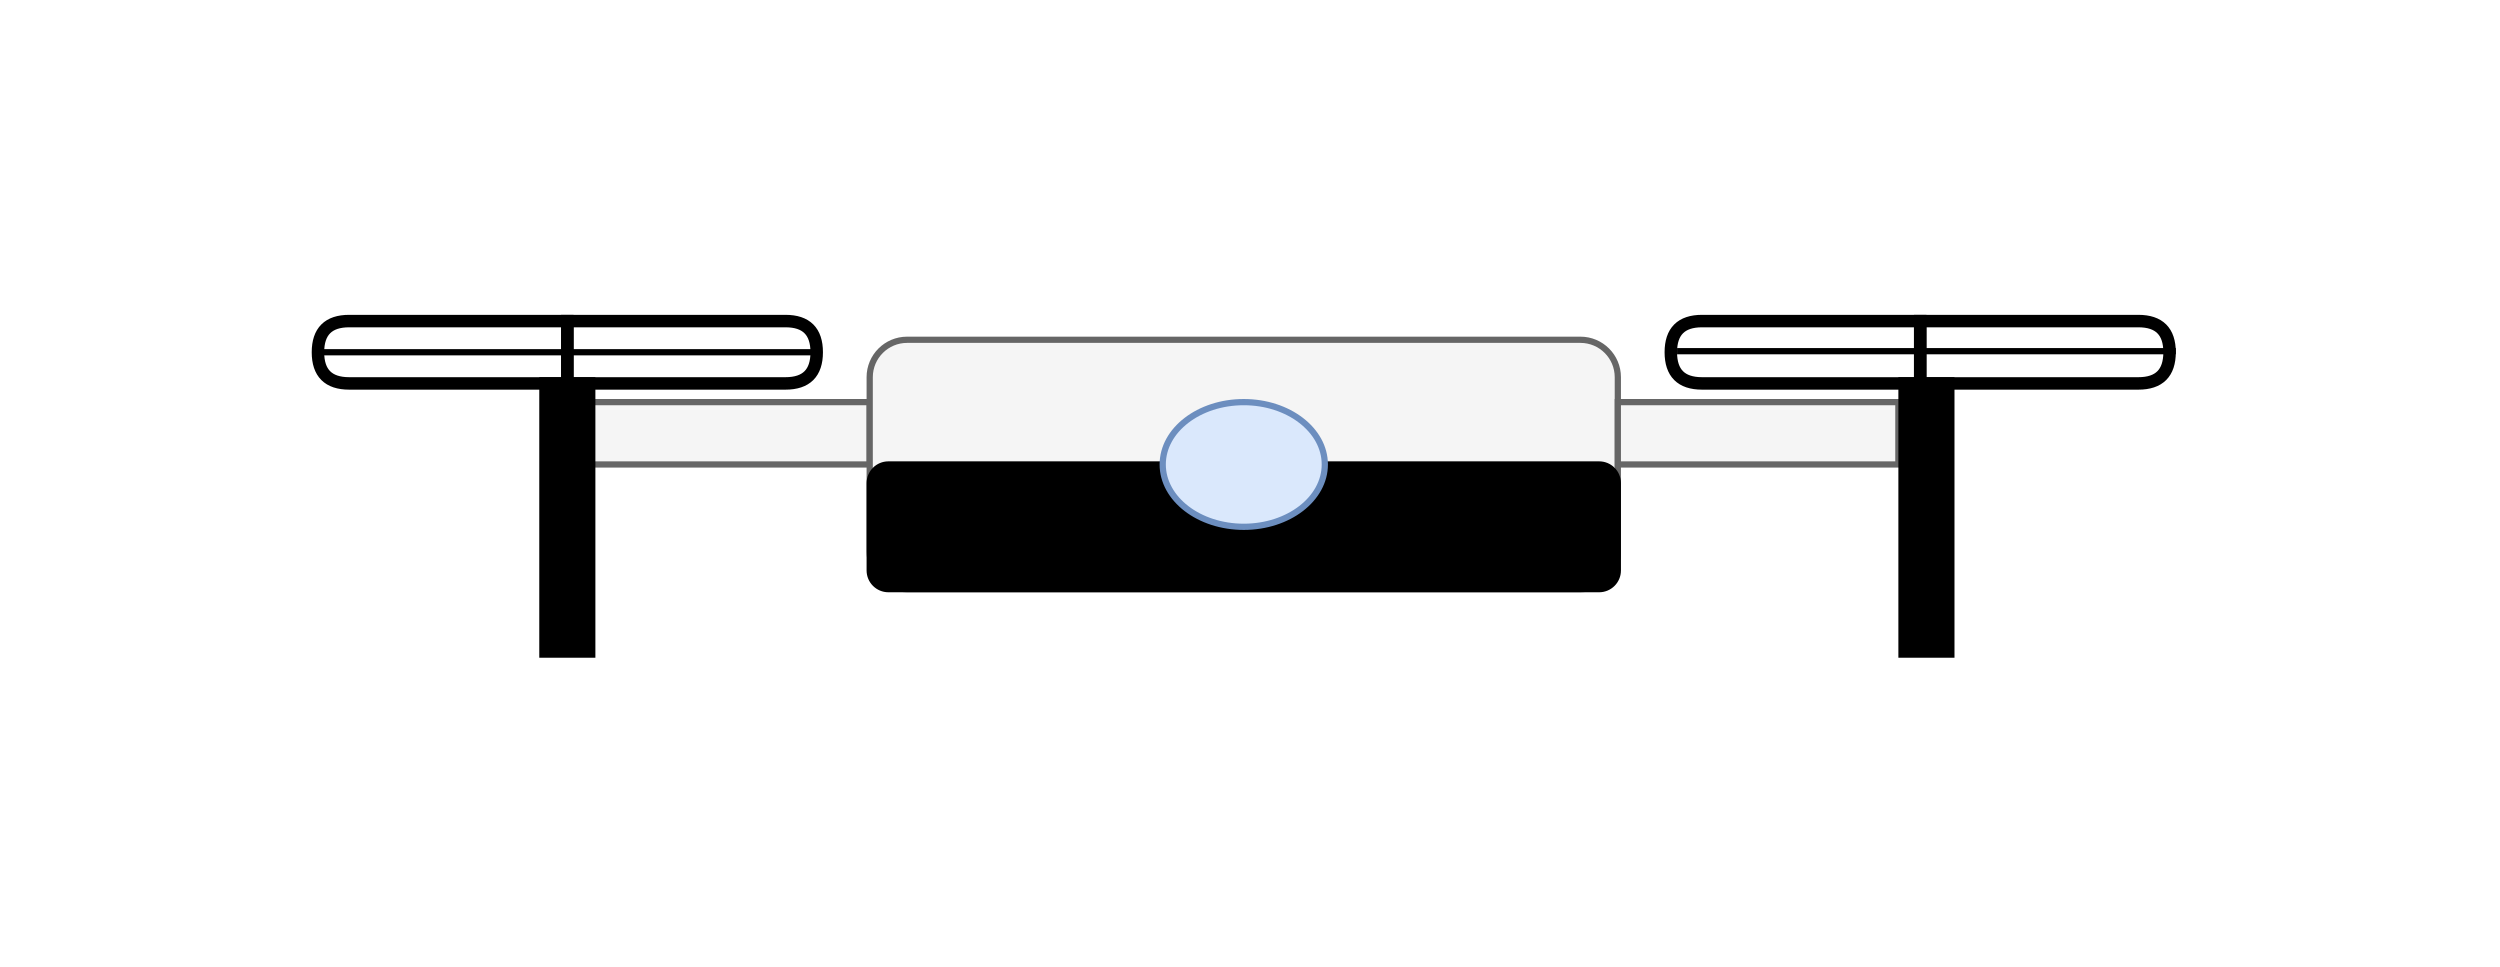
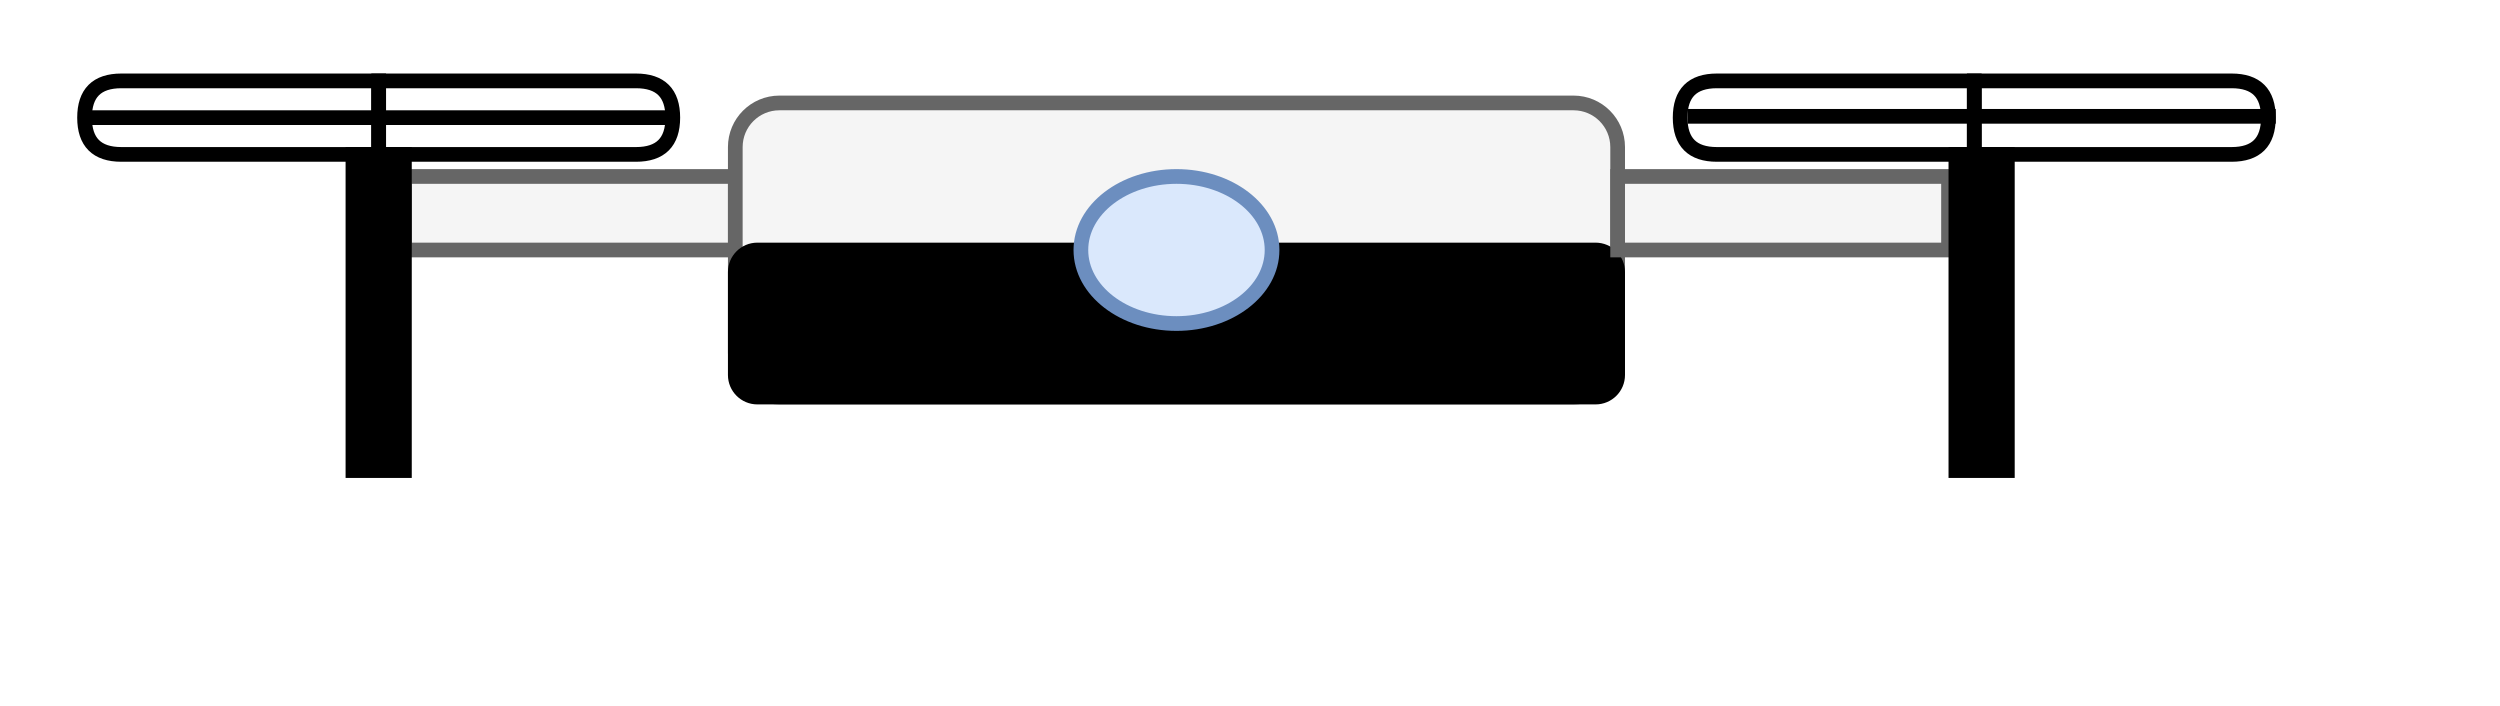
- <svg xmlns="http://www.w3.org/2000/svg" version="1.1" width="401px" height="155px" viewBox="-0.5 -0.5 401 155" style="background-color: rgb(255, 255, 255);">
+ <svg xmlns="http://www.w3.org/2000/svg" version="1.1" width="170px" height="48px" viewBox="-0.5 -0.5 170 48" content="&lt;mxfile host=&quot;app.diagrams.net&quot; modified=&quot;2021-01-28T12:02:30.656Z&quot; agent=&quot;5.0 (Macintosh; Intel Mac OS X 10_15_6) AppleWebKit/605.1.15 (KHTML, like Gecko) Version/14.0.2 Safari/605.1.15&quot; etag=&quot;_IbQrB9b_iPOthJjli-w&quot; version=&quot;14.2.7&quot;&gt;&lt;diagram id=&quot;65jbqyui0mYZvGSxzEsB&quot; name=&quot;Page-1&quot;&gt;5VjbjpswEP0aHhuBDYQ8brPbVlUrVcrDdp8qL0zAKuDIcTbJfn1NbHPNvaGbdIkU2ceesX1mmBls4XG2+szJLPnOIkgtZEcrC99bCLmeLf8LYK0A5DsKiDmNFFQDJvQVNKjl4gWNYN6YKBhLBZ01wZDlOYSigRHO2bI5bcrS5qozEkMHmIQk7aKPNBKJQgM0rPAvQOPErOz4IzWSETNZn2SekIgtaxB+sPCYMyZUK1uNIS24M7wouU87RsuNccjFMQKL3H99/PptPPeyLFz8errLsvSDp7S8kHShD6w3K9aGAc4WeQSFEtvCH5cJFTCZkbAYXUqTSywRWSp7jmzOBWe/YcxSxjfS2N88cmRK07SGT73iV+AsFzVcPRLnTBBBWa7X1fsELmC1kwCnpFW6I7AMBF/LKVoAO/q0xhWNby4rw7p6SlK3qZ5GtCvFpeaKbdnQhJ9AvnMK+c5h8ndRvMcoO8i/BNu+3WTb7bLtmHejTrfbF924X7rtzdMTef6R5KG+yEOHyZNaZFSGk4mLCATTcKufhgE8Ty9DqWsPD779yP+HjDrBYUplzpgVTZlUyfqM6Fv6pBoxGQy1jJCzvDBbzElEoYoIGr5I6HUGreCLh93gu8Wh+wu+oxuhP6JcFjYqEy5hLi5jETS8Oosgt+9iZI89dpDfZ4y3g1aC7PI/3JIecV/0v6da0A1aCfata0GTet6J83vmvNfi/MMbyQYX4T64utB/K7VQP8nYDa7PIkeUR5BHd8UVS0VPjX9YUfGz1n4qwtbA0737lY5im87adHK59VKo6NSkim4ltukZObUziDpXOS0DyN2zBQ9hX1moPVEQHoM4WD92TVozmLfFYAbj0osFfWlueJsV9Qo/GJVHqYoHvOMD0ahQB9VS9VuhliI0ainCLUWKiI6ijVOVx/6Lj3L7P/Szt/IKzx+144jrDAI0qp7gPDdxg1M1n+03sltdiqrp1c0yfvgD&lt;/diagram&gt;&lt;/mxfile&gt;" style="background-color: rgb(255, 255, 255);">
  <defs />
  <g>
-     <rect x="94" y="64" width="45" height="10" fill="#f5f5f5" stroke="#666666" pointer-events="all" />
-     <rect x="139" y="54" width="120" height="40" rx="6" ry="6" fill="#f5f5f5" stroke="#666666" pointer-events="all" />
-     <rect x="139" y="74" width="120" height="20" rx="3" ry="3" fill="#000000" stroke="#000000" pointer-events="all" />
-     <ellipse cx="199" cy="74" rx="13" ry="10" fill="#dae8fc" stroke="#6c8ebf" pointer-events="all" />
-     <path d="M 90.5 51 L 125.5 51 Q 130.5 51 130.5 56 Q 130.5 61 125.5 61 L 90.5 61 Z" fill="none" stroke="#000000" stroke-width="2" stroke-miterlimit="10" pointer-events="all" />
-     <path d="M 50.5 51 L 85.5 51 Q 90.5 51 90.5 56 Q 90.5 61 85.5 61 L 50.5 61 Z" fill="none" stroke="#000000" stroke-width="2" stroke-miterlimit="10" transform="rotate(180,70.5,56)" pointer-events="all" />
-     <rect x="87" y="61" width="7" height="43" fill="#000000" stroke="#000000" stroke-width="2" pointer-events="all" />
-     <rect x="259" y="64" width="45" height="10" fill="#f5f5f5" stroke="#666666" pointer-events="all" />
-     <rect x="305" y="61" width="7" height="43" fill="#000000" stroke="#000000" stroke-width="2" pointer-events="all" />
-     <path d="M 307.5 51 L 342.5 51 Q 347.5 51 347.5 56 Q 347.5 61 342.5 61 L 307.5 61 Z" fill="none" stroke="#000000" stroke-width="2" stroke-miterlimit="10" pointer-events="all" />
-     <path d="M 267.5 51 L 302.5 51 Q 307.5 51 307.5 56 Q 307.5 61 302.5 61 L 267.5 61 Z" fill="none" stroke="#000000" stroke-width="2" stroke-miterlimit="10" transform="rotate(180,287.5,56)" pointer-events="all" />
-     <path d="M 130.5 56 L 50.5 56" fill="none" stroke="#000000" stroke-miterlimit="10" pointer-events="stroke" />
-     <path d="M 348.5 55.83 L 268.5 55.83" fill="none" stroke="#000000" stroke-miterlimit="10" pointer-events="stroke" />
+     <rect x="27" y="11.5" width="22.5" height="5" fill="#f5f5f5" stroke="#666666" pointer-events="all" />
+     <rect x="49.5" y="6.5" width="60" height="20" rx="3" ry="3" fill="#f5f5f5" stroke="#666666" pointer-events="all" />
+     <rect x="49.5" y="16.5" width="60" height="10" rx="1.5" ry="1.5" fill="#000000" stroke="#000000" pointer-events="all" />
+     <ellipse cx="79.5" cy="16.5" rx="6.5" ry="5" fill="#dae8fc" stroke="#6c8ebf" pointer-events="all" />
+     <path d="M 25.25 5 L 42.75 5 Q 45.25 5 45.25 7.5 Q 45.25 10 42.75 10 L 25.25 10 Z" fill="none" stroke="#000000" stroke-miterlimit="10" pointer-events="all" />
+     <path d="M 5.25 5 L 22.75 5 Q 25.25 5 25.25 7.5 Q 25.25 10 22.75 10 L 5.25 10 Z" fill="none" stroke="#000000" stroke-miterlimit="10" transform="rotate(180,15.25,7.5)" pointer-events="all" />
+     <rect x="23.5" y="10" width="3.5" height="21.5" fill="#000000" stroke="#000000" pointer-events="all" />
+     <rect x="109.5" y="11.5" width="22.5" height="5" fill="#f5f5f5" stroke="#666666" pointer-events="all" />
+     <rect x="132.5" y="10" width="3.5" height="21.5" fill="#000000" stroke="#000000" pointer-events="all" />
+     <path d="M 133.75 5 L 151.25 5 Q 153.75 5 153.75 7.5 Q 153.75 10 151.25 10 L 133.75 10 Z" fill="none" stroke="#000000" stroke-miterlimit="10" pointer-events="all" />
+     <path d="M 113.75 5 L 131.25 5 Q 133.75 5 133.75 7.5 Q 133.75 10 131.25 10 L 113.75 10 Z" fill="none" stroke="#000000" stroke-miterlimit="10" transform="rotate(180,123.75,7.5)" pointer-events="all" />
+     <path d="M 45.25 7.5 L 5.25 7.5" fill="none" stroke="#000000" stroke-miterlimit="10" pointer-events="stroke" />
+     <path d="M 154.25 7.41 L 114.25 7.41" fill="none" stroke="#000000" stroke-miterlimit="10" pointer-events="stroke" />
  </g>
</svg>
